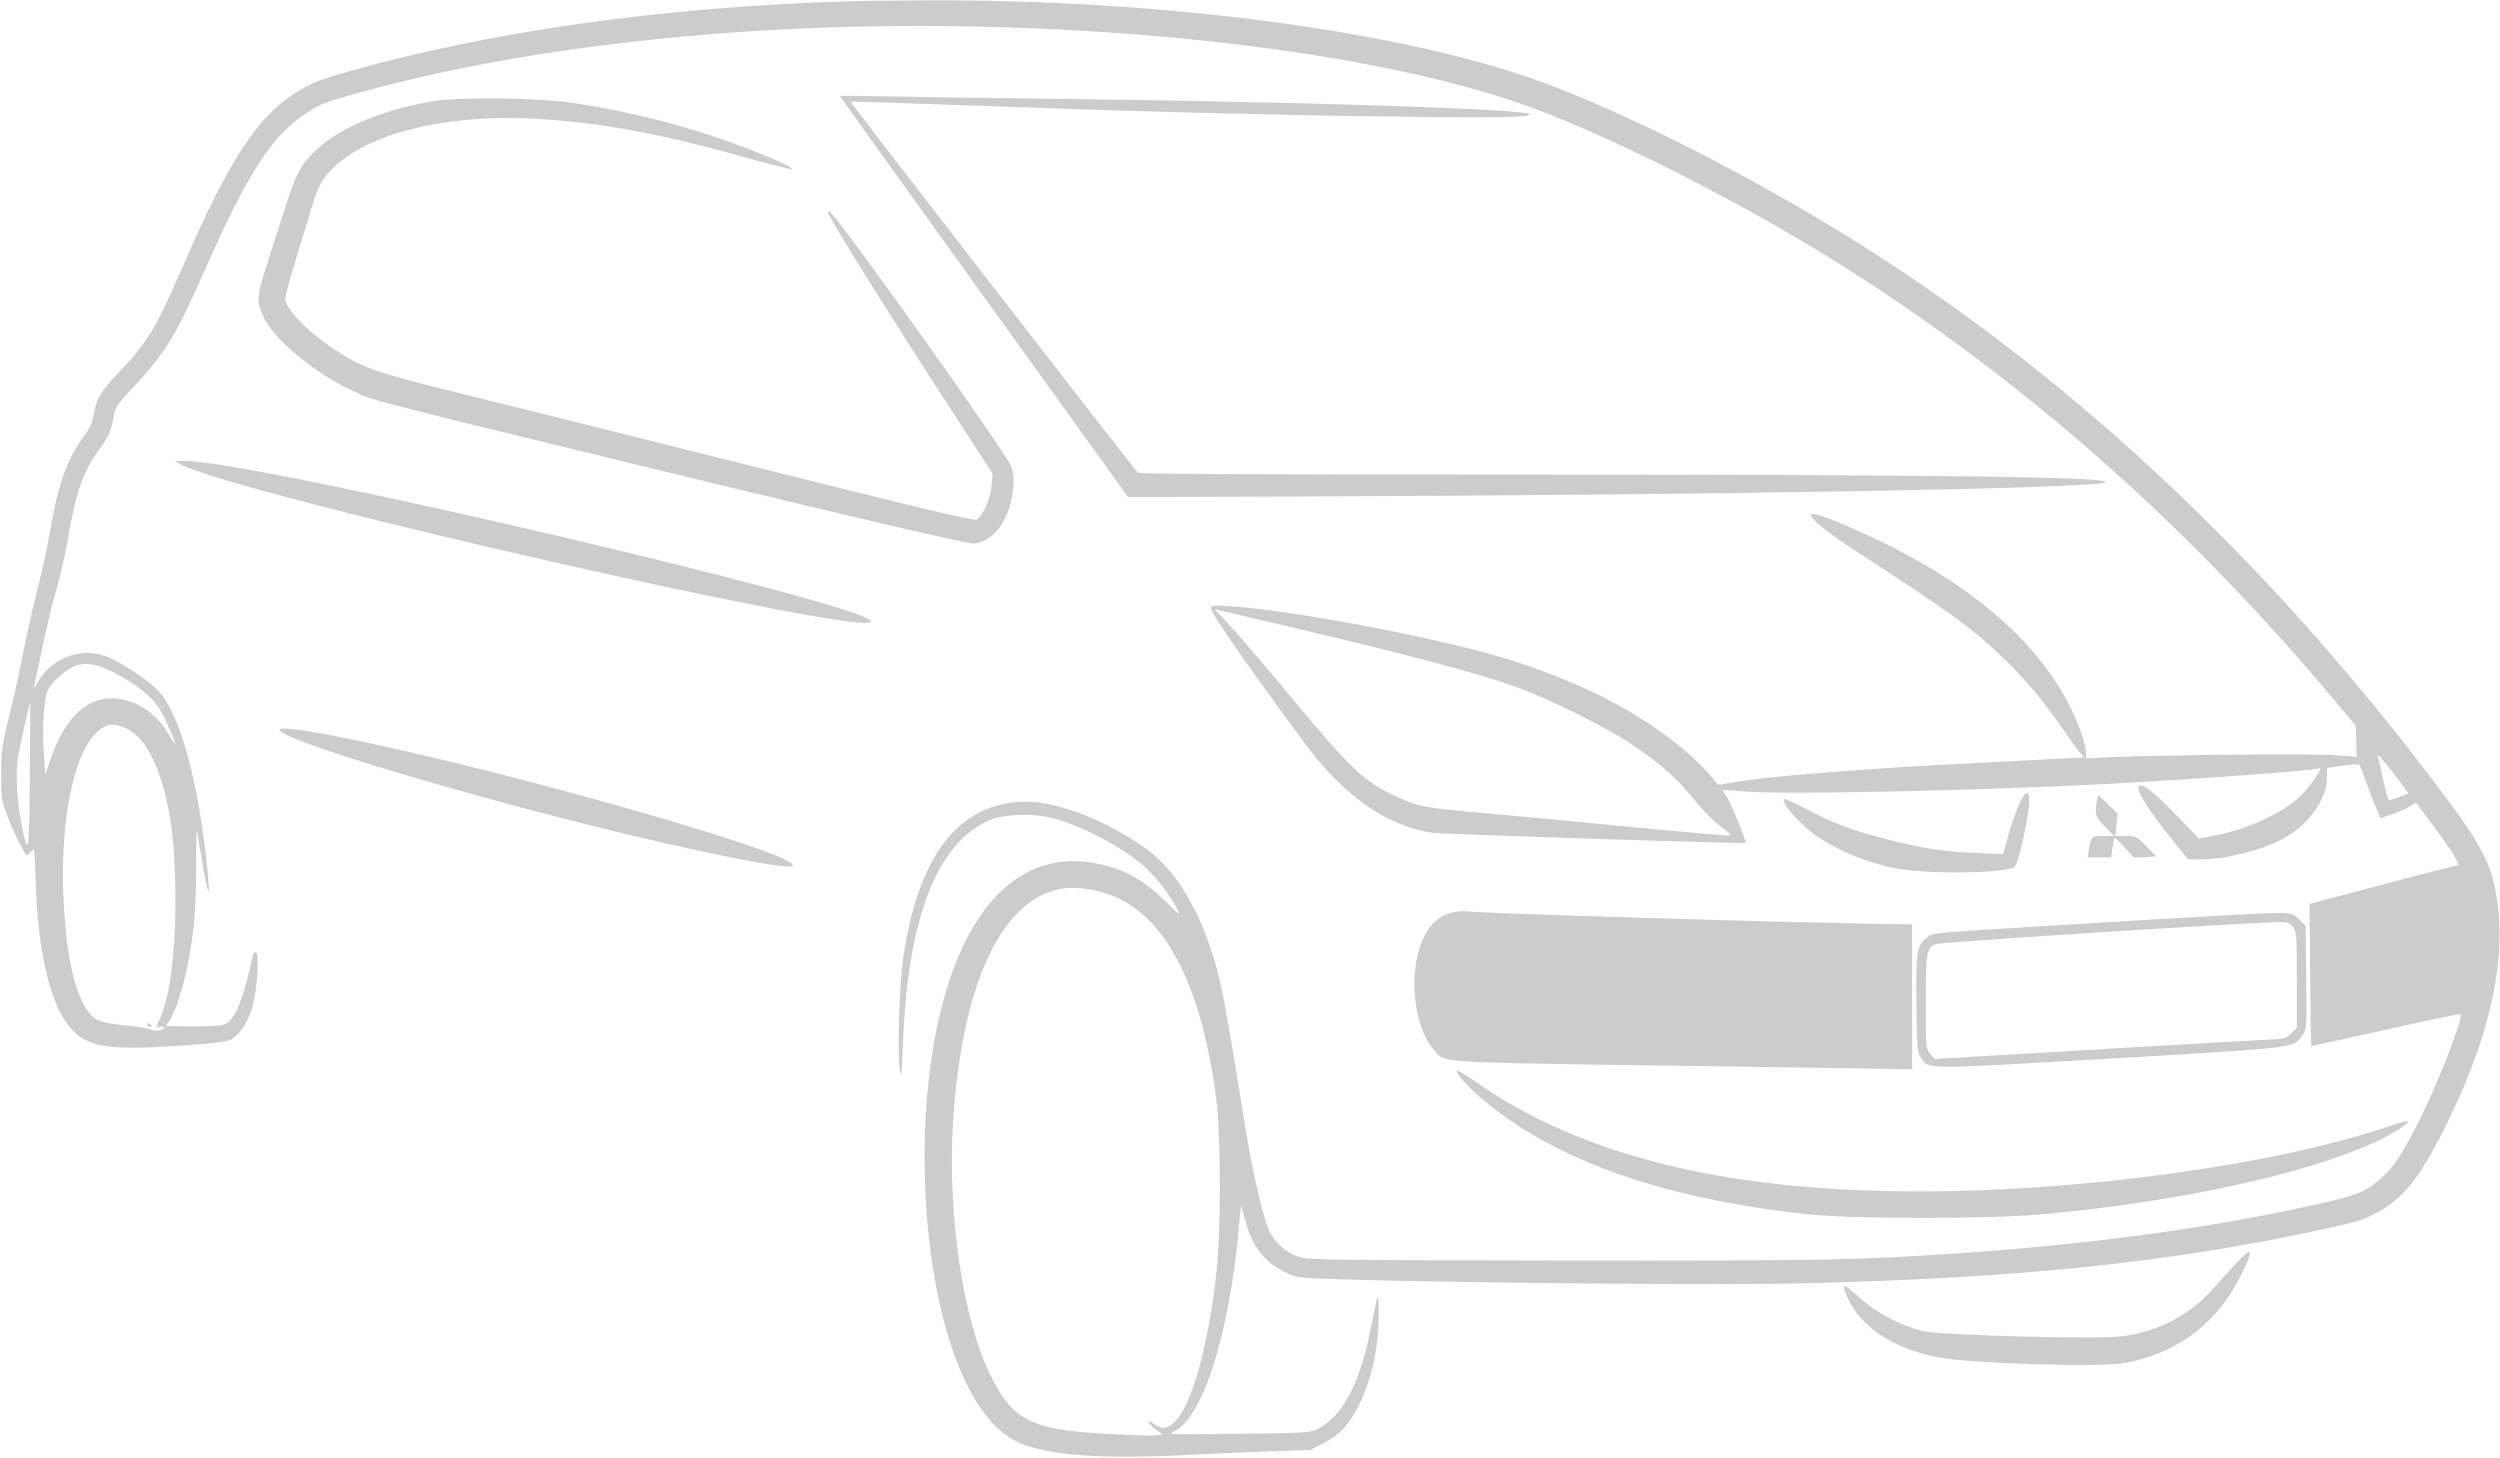
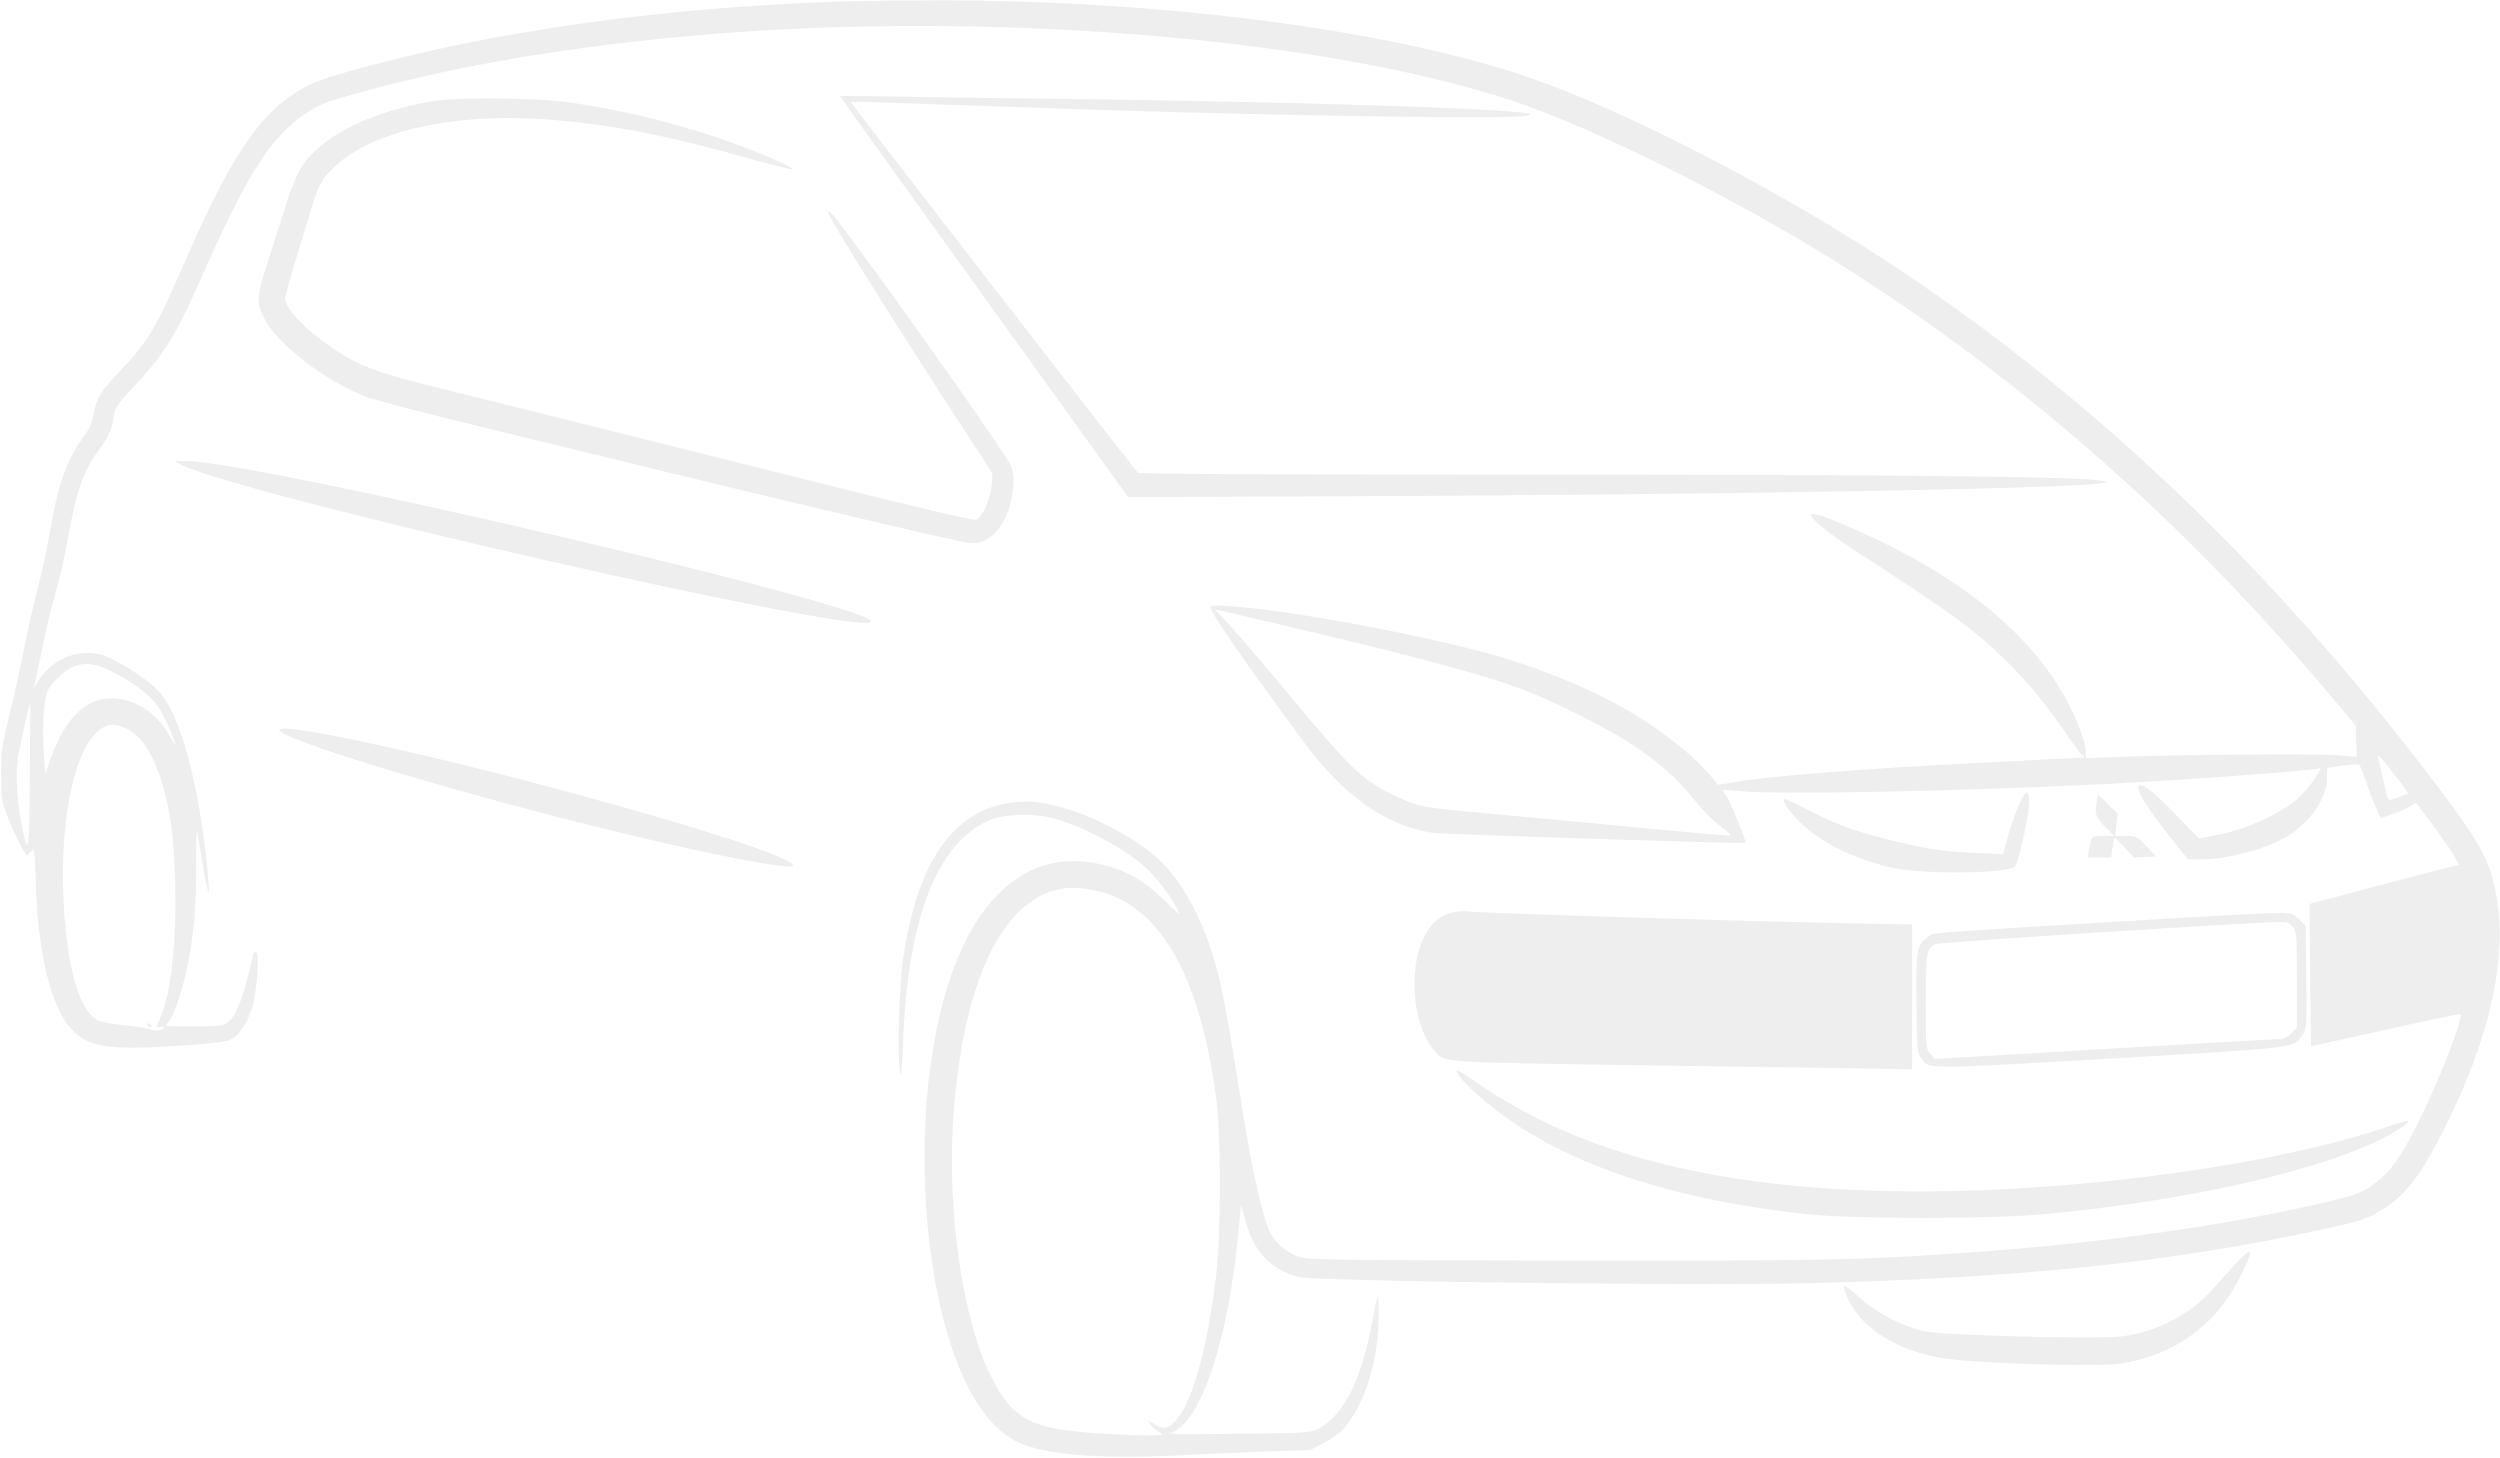
<svg xmlns="http://www.w3.org/2000/svg" version="1.0" width="1280" height="746" viewBox="0 0 1280 746" preserveAspectRatio="xMidYMid meet">
-   <g transform="translate(0,746) scale(0.1,-0.1)" fill="#ccc" stroke="none">
+   <g transform="translate(0,746) scale(0.1,-0.1)" fill="#eee" stroke="none">
    <path d="M4325 7453 c-951 -31 -1816 -154 -2545 -360 -149 -43 -187 -58 -273 -112 -188 -120 -338 -348 -556 -851 -156 -358 -192 -419 -346 -580 -90 -94 -110 -129 -125 -208 -8 -49 -21 -77 -55 -123 -84 -114 -129 -243 -170 -484 -14 -82 -43 -217 -65 -300 -21 -82 -53 -222 -70 -310 -17 -88 -49 -236 -73 -330 -38 -156 -41 -181 -41 -300 0 -122 2 -135 32 -214 25 -68 81 -181 98 -200 2 -2 12 7 22 19 19 23 19 21 25 -166 12 -358 77 -627 182 -742 84 -93 188 -110 542 -87 149 9 245 20 267 29 46 19 91 84 117 165 24 78 38 274 21 285 -7 4 -14 -3 -17 -16 -48 -215 -86 -315 -133 -346 -22 -14 -50 -17 -169 -17 -79 0 -143 1 -143 3 0 2 9 15 20 30 25 36 66 159 89 274 34 167 45 290 45 503 0 116 2 201 5 190 2 -11 16 -94 31 -185 29 -169 38 -165 20 8 -47 443 -138 773 -247 893 -48 53 -196 151 -270 179 -130 49 -284 -11 -354 -139 -11 -20 -17 -27 -15 -16 3 11 19 85 36 165 34 164 45 210 88 365 16 61 40 166 51 235 41 234 81 346 163 455 44 58 61 98 73 178 5 29 24 57 93 130 169 180 220 263 372 607 221 501 345 690 526 806 65 42 98 54 264 100 547 152 1210 258 1930 309 1431 101 3057 -43 3985 -355 410 -137 1126 -495 1650 -823 927 -581 1766 -1317 2514 -2203 l143 -170 2 -80 2 -79 -100 8 c-105 9 -894 2 -1143 -9 l-143 -7 0 32 c0 45 -42 159 -95 259 -186 349 -549 643 -1085 880 -150 66 -216 89 -228 78 -12 -14 93 -100 229 -187 485 -313 615 -408 772 -564 107 -105 184 -198 287 -345 40 -58 82 -115 92 -126 l20 -22 -114 -6 c-62 -3 -255 -13 -428 -22 -557 -27 -1102 -70 -1259 -100 -41 -7 -75 -13 -76 -11 -118 156 -339 324 -601 455 -141 70 -356 154 -521 201 -361 105 -1069 238 -1373 257 -86 6 -100 5 -100 -8 0 -28 163 -263 480 -693 199 -270 421 -425 655 -459 49 -7 1594 -57 1602 -52 7 5 -78 212 -96 237 -13 17 -21 32 -19 33 1 2 50 -1 108 -6 197 -17 1147 2 1835 37 458 24 1089 70 1107 81 32 20 -28 -73 -86 -134 -81 -85 -270 -176 -435 -207 l-93 -18 -106 110 c-116 120 -173 167 -196 161 -32 -7 40 -124 188 -305 l59 -73 67 0 c126 0 311 47 422 107 124 67 220 199 222 305 l1 56 79 12 c43 6 82 8 86 3 4 -4 19 -42 33 -83 14 -41 37 -101 51 -132 l25 -57 58 20 c31 10 72 28 90 39 l33 20 91 -121 c49 -67 98 -138 109 -159 l19 -38 -122 -31 c-67 -17 -239 -62 -382 -100 l-260 -69 3 -363 c2 -200 4 -364 5 -365 1 -1 172 37 380 83 208 47 380 83 384 80 17 -17 -109 -341 -213 -549 -79 -157 -125 -228 -186 -284 -79 -73 -123 -92 -314 -135 -537 -122 -1148 -206 -1829 -254 -541 -37 -691 -40 -2032 -39 -1189 2 -1326 3 -1370 18 -61 20 -116 65 -147 119 -33 58 -89 291 -131 552 -106 658 -123 746 -176 908 -66 199 -163 363 -273 464 -101 91 -282 192 -434 242 -130 44 -228 56 -325 40 -290 -45 -470 -306 -542 -789 -20 -132 -31 -485 -18 -575 8 -51 10 -33 16 130 23 638 173 1028 442 1145 68 30 204 37 304 16 144 -30 384 -155 493 -255 62 -57 131 -147 166 -216 18 -36 12 -32 -66 45 -100 98 -188 150 -308 180 -404 104 -712 -184 -849 -794 -115 -516 -89 -1199 65 -1666 86 -262 206 -434 348 -497 143 -63 417 -84 827 -64 132 7 335 16 452 20 l211 7 65 33 c41 20 82 50 108 79 110 125 180 358 178 591 -1 117 -2 115 -39 -74 -54 -276 -138 -442 -258 -513 -53 -30 -37 -29 -538 -34 -238 -3 -248 -2 -214 13 145 65 281 485 331 1023 l13 138 22 -81 c38 -138 100 -217 213 -269 54 -25 66 -26 301 -33 641 -19 1957 -30 2370 -19 1082 27 1837 105 2605 270 220 48 230 51 303 90 133 71 216 173 340 417 258 508 345 948 256 1288 -28 110 -88 216 -225 400 -834 1123 -1782 2040 -2824 2731 -559 371 -1264 743 -1783 940 -713 271 -1969 440 -3210 432 -174 -1 -353 -3 -397 -5z m2180 -3179 c691 -162 1059 -259 1267 -335 159 -57 454 -204 578 -287 150 -100 234 -174 323 -285 48 -59 103 -115 139 -140 35 -25 54 -43 45 -45 -8 -2 -226 17 -484 42 -257 25 -596 57 -753 71 -328 29 -356 34 -467 85 -168 78 -231 137 -517 480 -204 246 -370 437 -406 468 -13 12 -12 13 10 8 14 -3 133 -31 265 -62z m-5929 -254 c124 -62 212 -134 250 -205 33 -61 77 -165 70 -165 -2 0 -17 24 -34 53 -85 150 -263 222 -394 158 -89 -42 -160 -143 -213 -298 l-23 -68 -7 100 c-10 126 -1 280 17 325 17 40 85 105 132 126 58 25 116 18 202 -26z m-423 -483 c-2 -433 -7 -471 -36 -330 -28 130 -39 281 -27 364 8 53 60 289 65 289 0 0 -1 -145 -2 -323z m493 194 c107 -49 188 -221 229 -486 23 -154 30 -438 16 -623 -17 -209 -39 -313 -89 -416 -3 -5 5 -7 17 -3 11 3 21 1 21 -4 0 -14 -47 -21 -68 -10 -11 6 -67 15 -125 20 -59 6 -122 17 -140 25 -102 42 -170 283 -183 651 -14 363 50 691 155 808 55 61 96 70 167 38z m11631 -259 c31 -40 54 -73 52 -75 -5 -3 -69 -27 -89 -33 -12 -4 -20 17 -37 98 -12 57 -24 112 -28 123 -8 24 20 -7 102 -113z m-6637 -579 c308 -85 506 -442 587 -1058 25 -196 25 -695 -1 -910 -55 -465 -163 -775 -270 -775 -13 0 -35 9 -50 21 -14 11 -26 16 -26 11 0 -10 37 -45 65 -60 26 -15 -81 -15 -303 -2 -364 22 -457 70 -569 295 -141 281 -222 821 -194 1289 43 709 244 1148 553 1205 54 10 137 4 208 -16z" />
    <path d="M755 2210 c3 -5 11 -10 16 -10 6 0 7 5 4 10 -3 6 -11 10 -16 10 -6 0 -7 -4 -4 -10z" />
    <path d="M4300 6969 c0 -2 332 -465 738 -1029 l738 -1025 864 3 c2134 7 4082 41 4139 72 52 28 -817 40 -2988 40 -1341 0 -1958 3 -1965 10 -22 21 -1473 1895 -1470 1898 2 3 142 -1 899 -28 1112 -41 2512 -63 2565 -42 22 9 19 10 -30 16 -237 27 -1333 58 -2455 71 -269 3 -613 8 -762 11 -150 3 -273 4 -273 3z" />
    <path d="M2240 6945 c-252 -36 -489 -131 -616 -248 -85 -79 -109 -124 -173 -328 -27 -85 -68 -212 -91 -284 -46 -144 -47 -173 -9 -251 64 -134 316 -327 530 -408 36 -14 259 -72 495 -130 1493 -366 2549 -617 2600 -618 83 -2 158 72 194 191 23 80 26 158 6 206 -32 76 -886 1276 -927 1300 -5 4 -9 2 -9 -3 0 -22 313 -523 670 -1072 l172 -265 -5 -60 c-5 -67 -45 -158 -76 -175 -15 -8 -275 54 -1193 284 -645 162 -1329 332 -1519 379 -372 92 -443 118 -584 213 -140 94 -245 204 -245 257 0 11 24 99 54 196 30 97 66 217 81 266 37 122 54 153 123 216 190 177 602 270 1057 239 337 -23 634 -80 1098 -212 98 -27 181 -47 184 -44 3 3 -25 19 -62 36 -316 142 -708 253 -1083 306 -156 22 -540 27 -672 9z" />
    <path d="M924 5083 c281 -152 3536 -893 3536 -805 0 84 -3164 824 -3515 822 l-50 -1 29 -16z" />
    <path d="M1430 3723 c0 -45 796 -289 1585 -487 570 -142 1045 -237 1045 -207 0 37 -424 177 -1070 354 -776 213 -1560 383 -1560 340z" />
    <path d="M10356 3378 c-20 -30 -59 -137 -81 -222 l-19 -69 -145 6 c-166 7 -268 23 -462 73 -168 43 -263 79 -401 152 -58 31 -110 54 -113 50 -13 -12 35 -76 102 -137 104 -96 285 -180 463 -216 163 -33 582 -27 616 8 17 17 66 230 72 310 5 72 -5 86 -32 45z" />
    <path d="M10736 3359 c-13 -65 -7 -82 41 -131 l47 -48 -56 0 c-61 0 -60 1 -73 -72 l-6 -38 60 0 60 0 7 50 c4 28 9 50 12 50 3 0 26 -23 51 -51 l46 -50 57 3 57 3 -50 53 c-49 50 -53 52 -105 52 l-54 0 6 58 6 57 -50 48 -49 48 -7 -32z" />
    <path d="M7425 2785 c-103 -27 -171 -148 -182 -321 -9 -148 30 -301 97 -378 61 -69 -14 -64 1116 -81 566 -8 1098 -16 1182 -17 l152 -3 0 371 0 371 -122 2 c-519 7 -2087 55 -2163 65 -16 3 -52 -1 -80 -9z" />
    <path d="M10820 2740 c-987 -60 -917 -54 -949 -77 -58 -43 -62 -64 -59 -340 3 -237 4 -253 24 -280 44 -59 -7 -59 967 -3 975 57 940 53 985 120 23 34 23 37 20 297 l-3 263 -32 32 c-29 28 -39 32 -95 34 -35 2 -421 -19 -858 -46z m919 -26 c20 -25 21 -39 21 -271 l0 -245 -29 -29 c-21 -20 -39 -29 -63 -29 -18 0 -422 -23 -897 -51 l-865 -51 -23 26 c-23 27 -23 31 -23 264 0 254 4 277 50 298 21 10 1552 108 1752 113 50 1 59 -2 77 -25z" />
    <path d="M7480 1940 c17 -21 59 -64 93 -93 366 -321 933 -524 1682 -604 240 -25 924 -25 1204 0 692 63 1346 205 1703 370 80 37 168 92 168 106 0 5 -44 -7 -97 -25 -575 -196 -1564 -334 -2403 -334 -991 0 -1725 180 -2267 556 -50 35 -97 64 -103 64 -6 0 2 -18 20 -40z" />
    <path d="M11449 992 c-30 -32 -86 -94 -125 -138 -116 -128 -278 -212 -458 -236 -124 -16 -928 5 -1021 27 -112 27 -239 94 -323 170 -40 37 -76 65 -79 61 -11 -11 28 -95 69 -146 84 -106 229 -184 407 -219 158 -32 829 -53 957 -30 255 45 456 188 576 409 58 107 78 160 61 160 -6 0 -34 -26 -64 -58z" />
  </g>
</svg>
